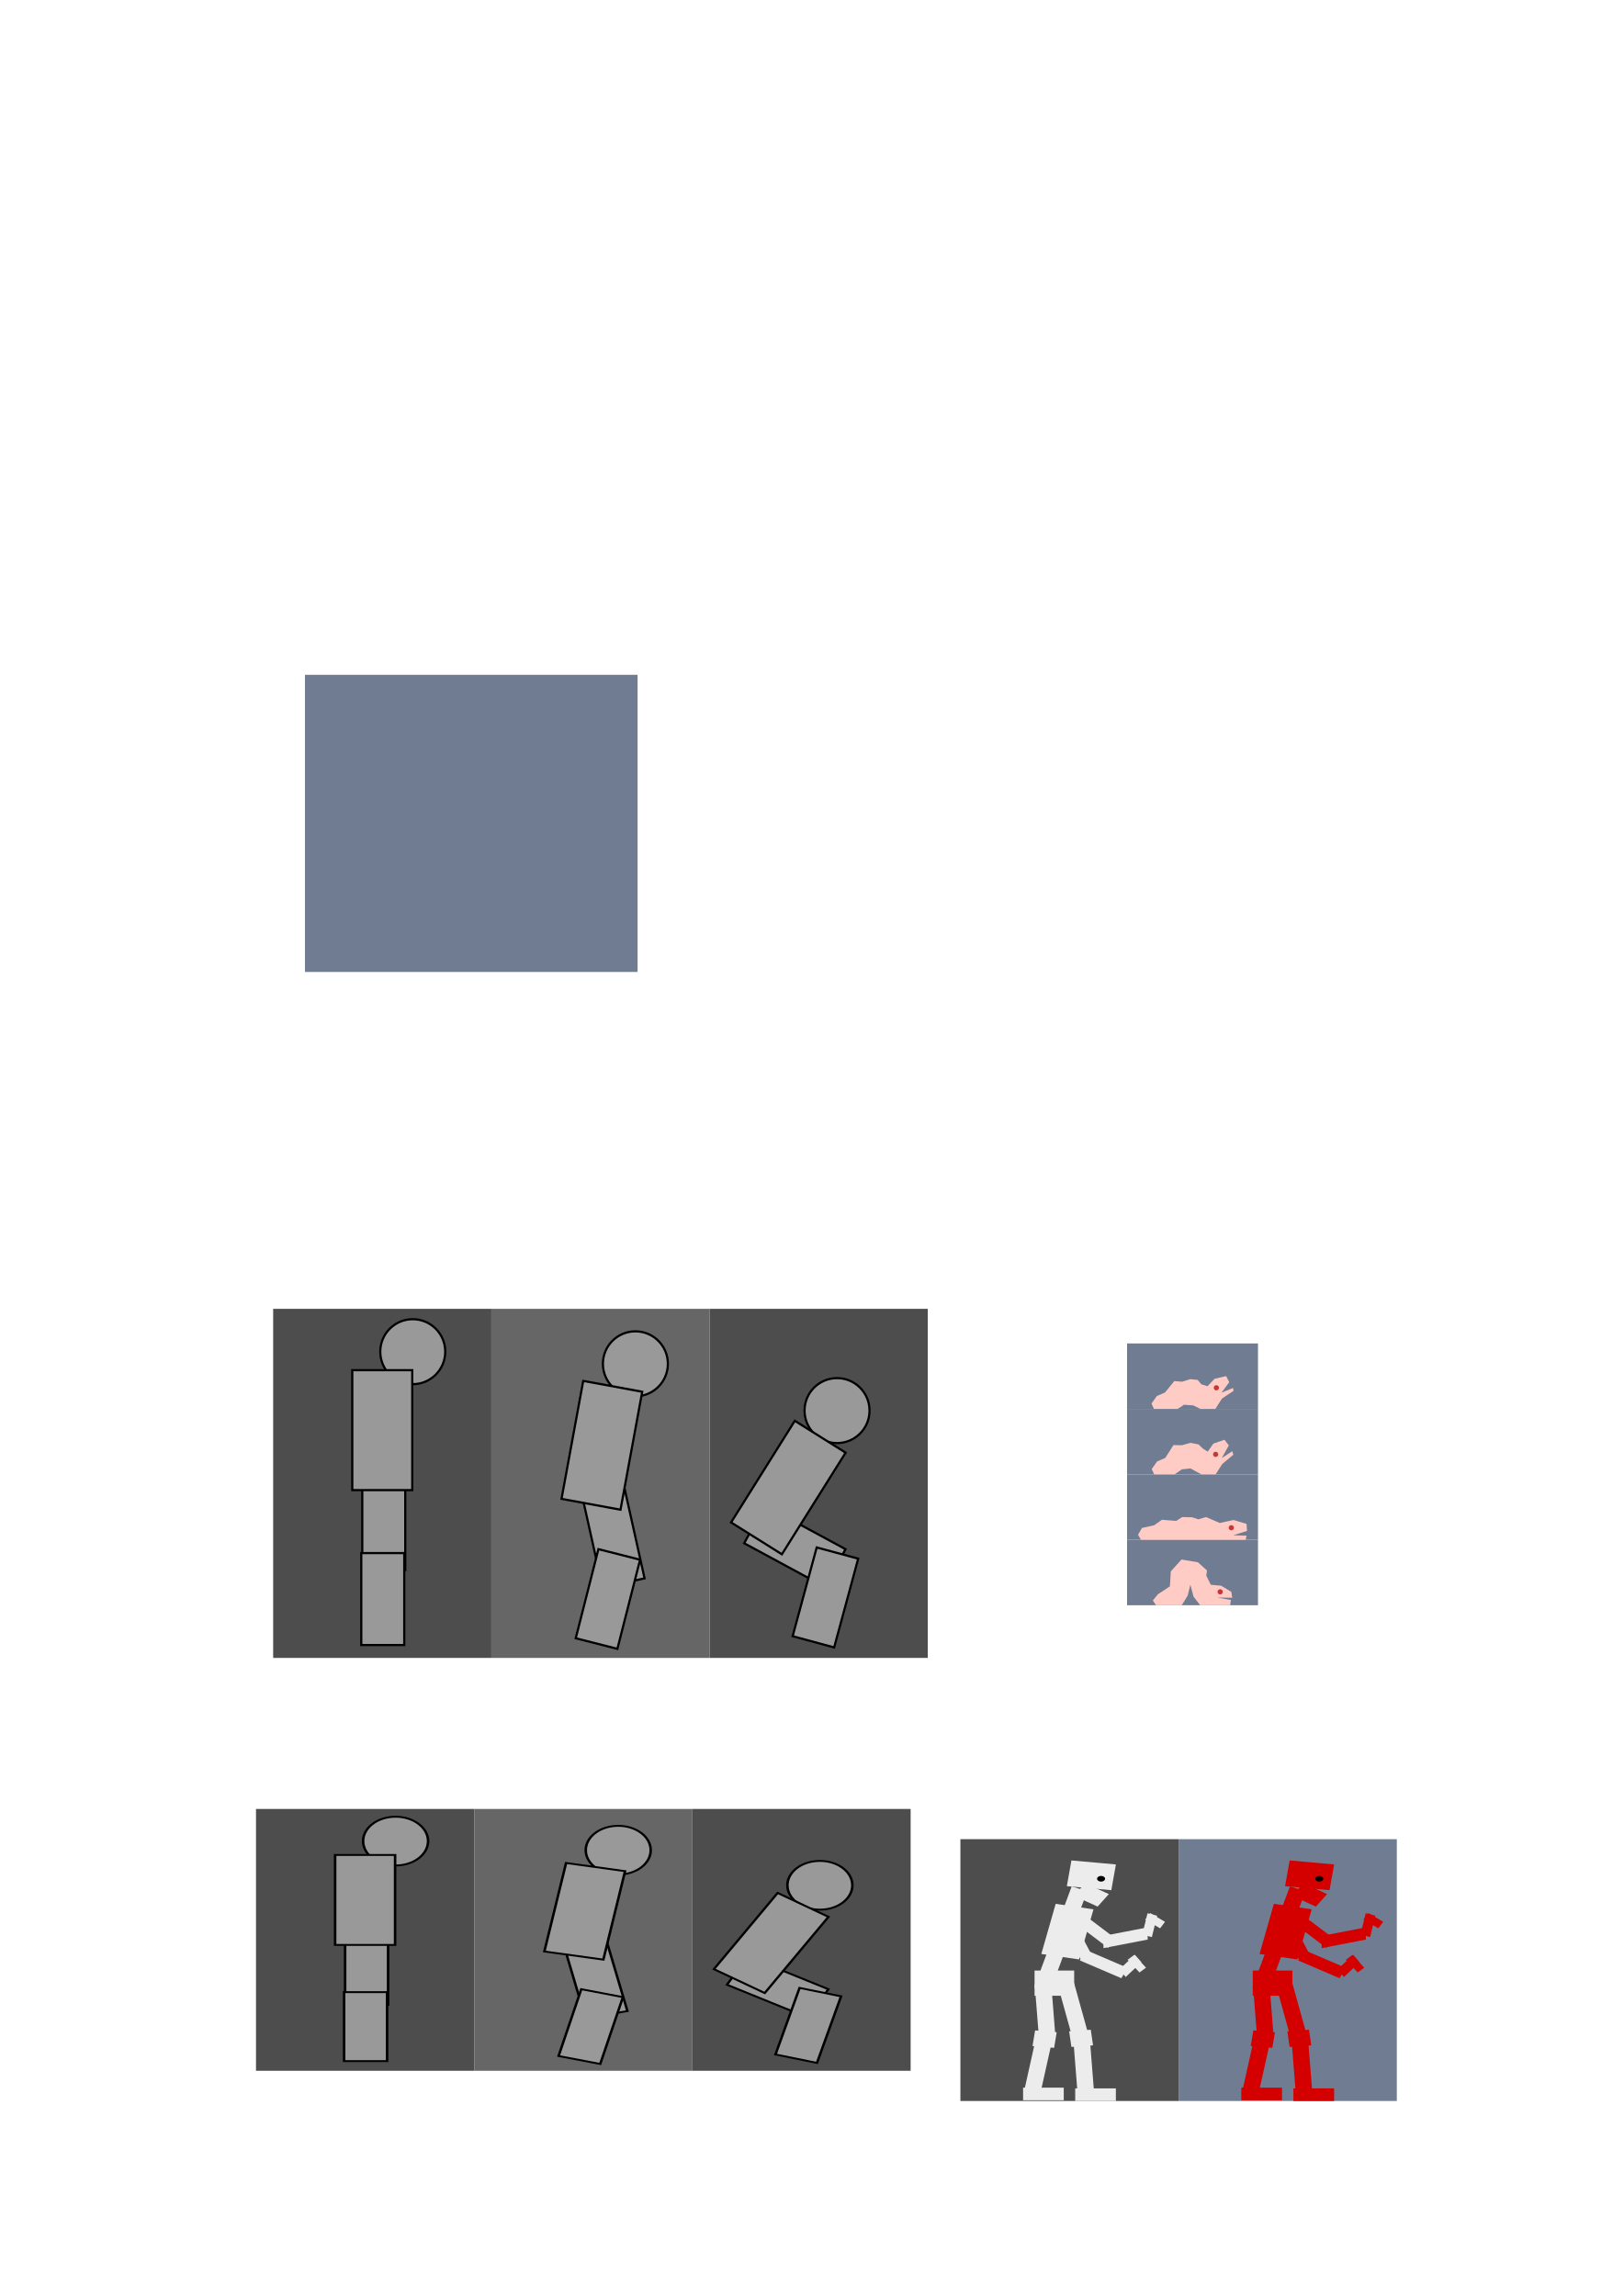
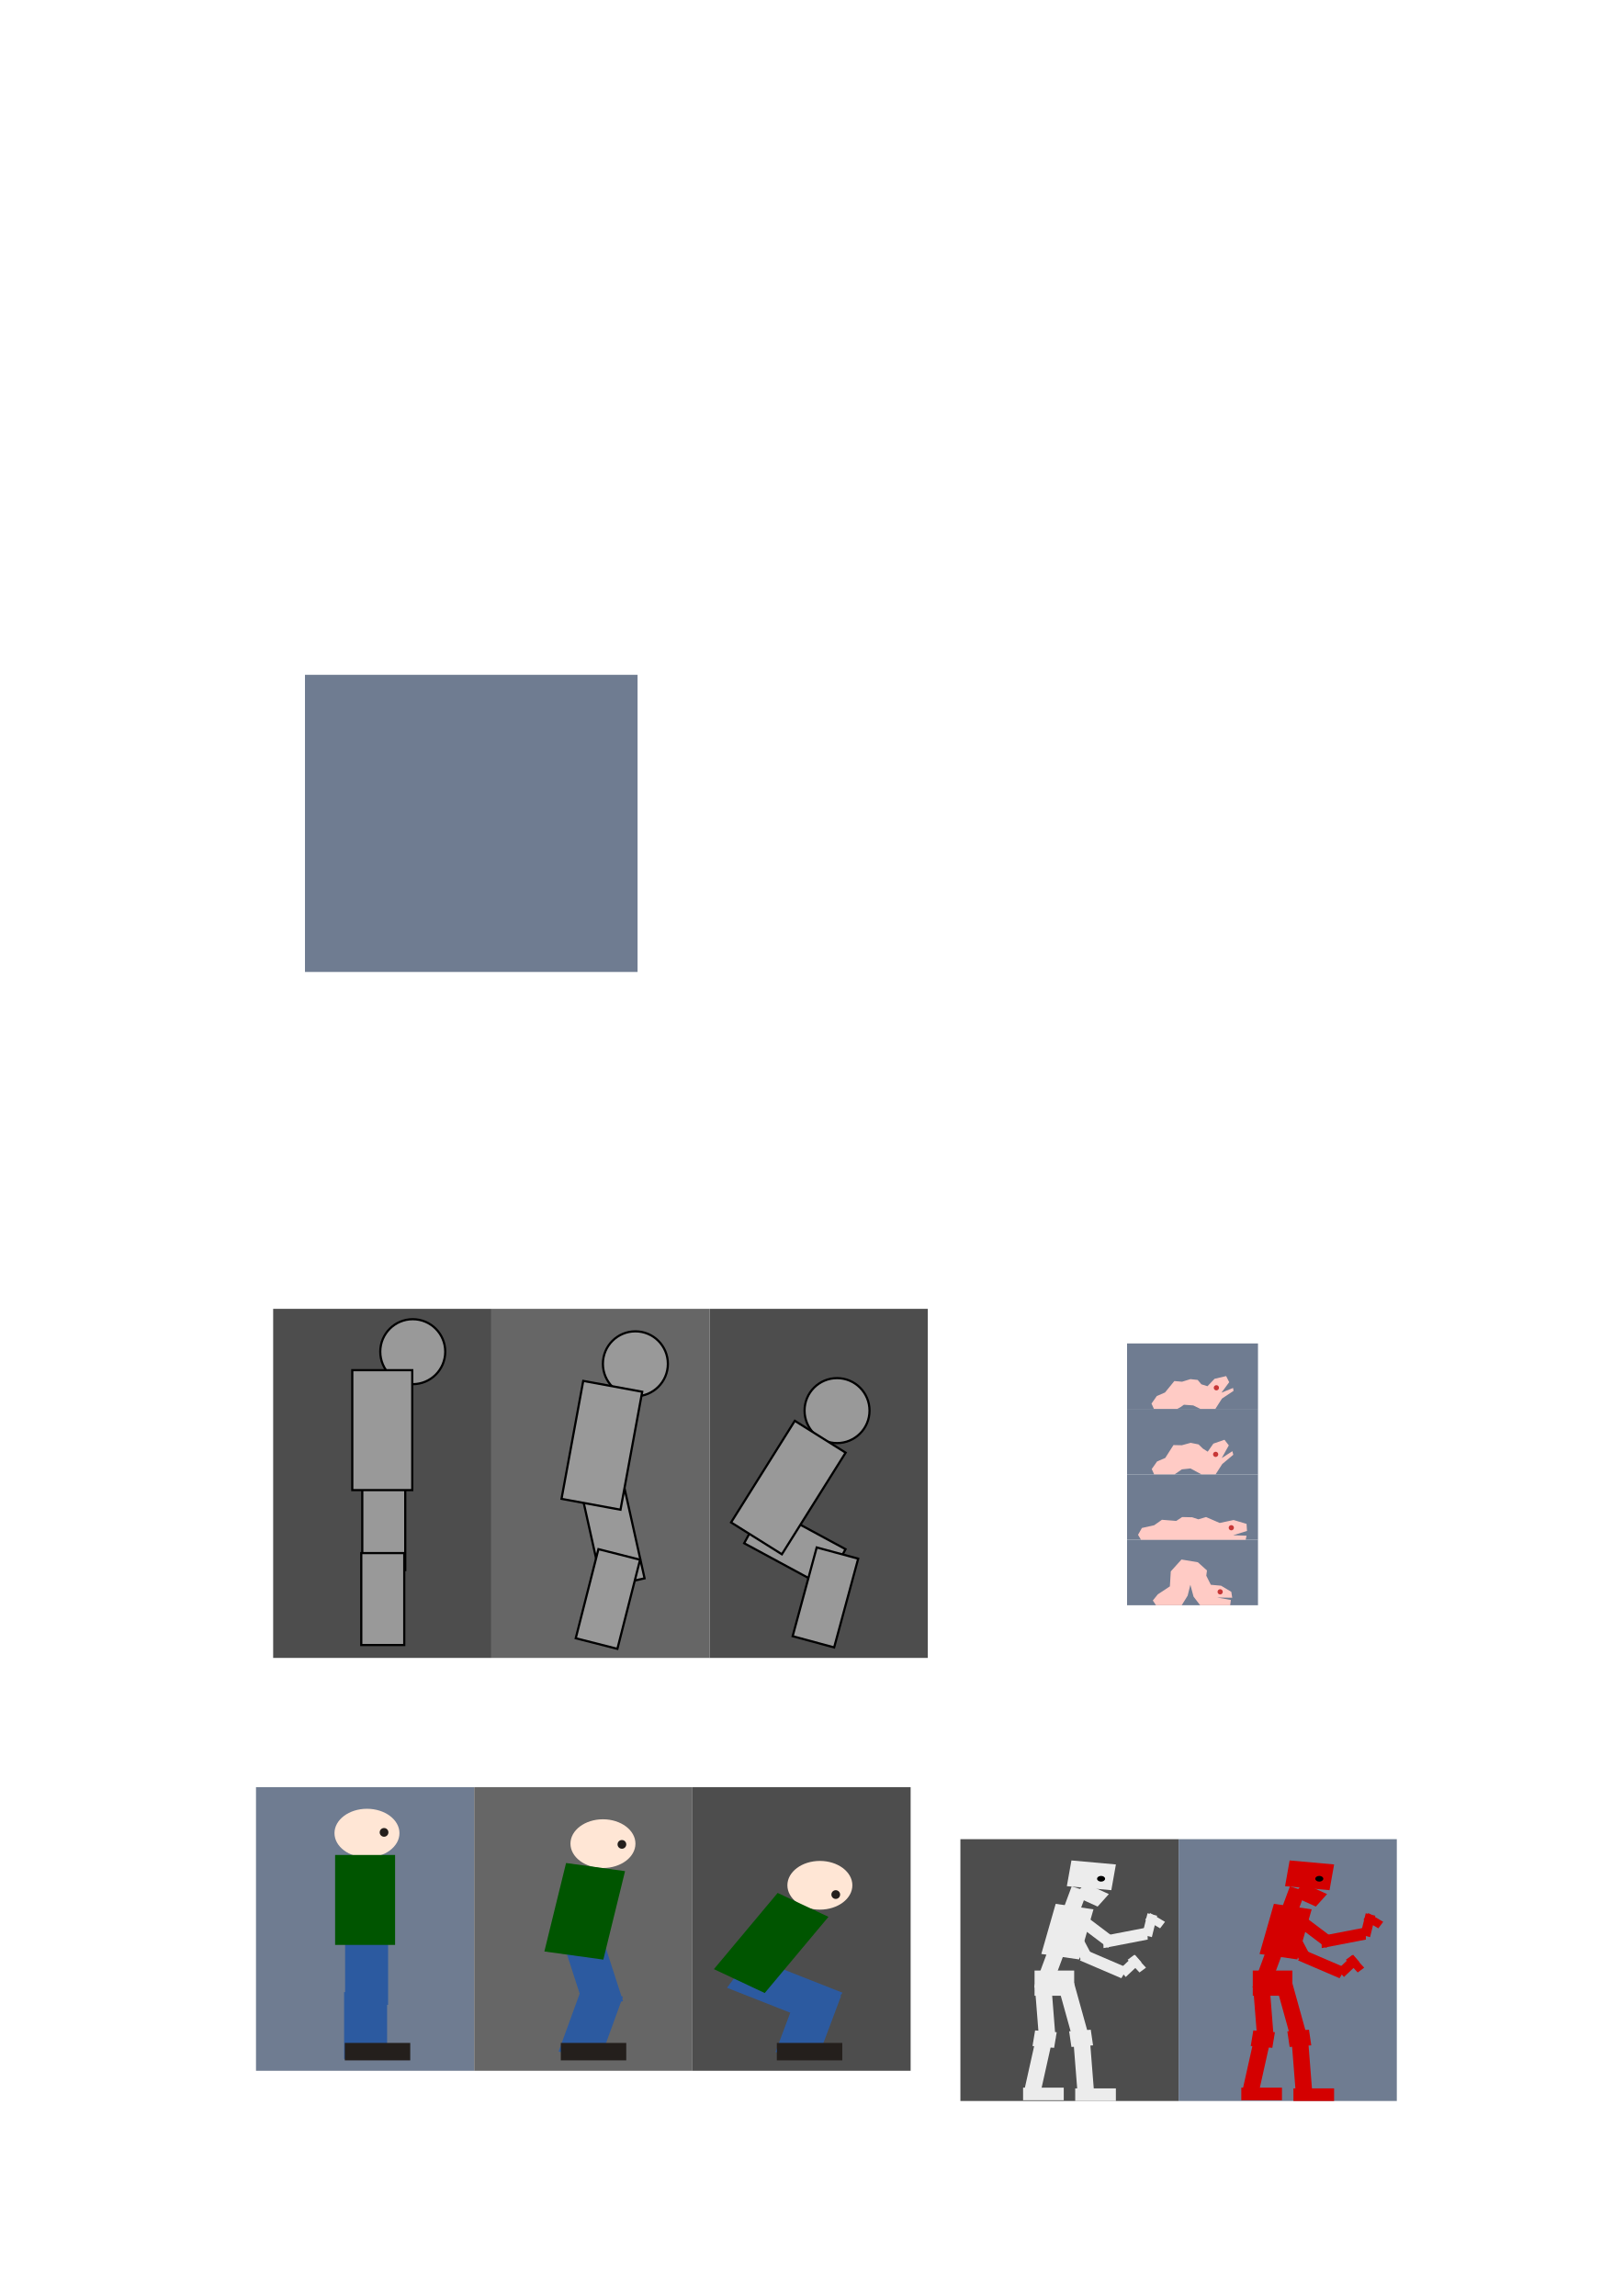
<svg xmlns="http://www.w3.org/2000/svg" width="744.094" height="1052.362" id="svg2" version="1.1">
  <defs id="defs4" />
  <g id="layer3">
    <g id="g3952">
      <rect y="599.901" x="125.18" height="160" width="100" id="rect3942" style="color:#000000;fill:#4d4d4d;fill-opacity:1;fill-rule:nonzero;stroke:none;stroke-width:1;marker:none;visibility:visible;display:inline;overflow:visible;enable-background:accumulate" />
      <rect style="color:#000000;fill:#666666;fill-opacity:1;fill-rule:nonzero;stroke:none;stroke-width:1;marker:none;visibility:visible;display:inline;overflow:visible;enable-background:accumulate" id="rect3946" width="100" height="160" x="225.18" y="599.901" />
      <rect y="599.901" x="325.18" height="160" width="100" id="rect3948" style="color:#000000;fill:#4d4d4d;fill-opacity:1;fill-rule:nonzero;stroke:none;stroke-width:1;marker:none;visibility:visible;display:inline;overflow:visible;enable-background:accumulate" />
    </g>
-     <g id="g3893" transform="matrix(1,0,0,0.75,-7.864019,379.2031)">
-       <rect style="color:#000000;fill:#4d4d4d;fill-opacity:1;fill-rule:nonzero;stroke:none;stroke-width:1;marker:none;visibility:visible;display:inline;overflow:visible;enable-background:accumulate" id="rect3895" width="100" height="160" x="125.18" y="599.901" />
+     <g id="g3893" transform="matrix(1,0,0,0.8125,-7.864019,331.7093)" style="stroke:none">
+       <rect style="color:#000000;fill:#6f7c91;fill-opacity:1;fill-rule:nonzero;stroke:none;stroke-width:1;marker:none;visibility:visible;display:inline;overflow:visible;enable-background:accumulate" id="rect3895" width="100" height="160" x="125.18" y="599.901" />
      <rect y="599.901" x="225.18" height="160" width="100" id="rect3897" style="color:#000000;fill:#666666;fill-opacity:1;fill-rule:nonzero;stroke:none;stroke-width:1;marker:none;visibility:visible;display:inline;overflow:visible;enable-background:accumulate" />
      <rect style="color:#000000;fill:#4d4d4d;fill-opacity:1;fill-rule:nonzero;stroke:none;stroke-width:1;marker:none;visibility:visible;display:inline;overflow:visible;enable-background:accumulate" id="rect3899" width="100" height="160" x="325.18" y="599.901" />
    </g>
    <path style="color:#000000;fill:#6f7c91;stroke:none;stroke-width:1;marker:none;visibility:visible;display:inline;overflow:visible;enable-background:accumulate" d="m 139.759,309.294 152.418,0 0,136.198 -152.418,0 z" id="rect2985" />
    <g transform="matrix(0.3,0,0,0.3,360.2965,392.4191)" id="g4969">
      <path id="path4971" d="m 520.667,744.472 200,0 0,100 -200,0 z" style="color:#000000;fill:#6f7c91;stroke:none;stroke-width:1;marker:none;visibility:visible;display:inline;overflow:visible;enable-background:accumulate" />
      <path style="color:#000000;fill:#6f7c91;stroke:none;stroke-width:1;marker:none;visibility:visible;display:inline;overflow:visible;enable-background:accumulate" d="m 520.667,844.472 200,0 0,100 -200,0 z" id="path4973" />
      <path id="path4975" d="m 520.667,944.472 200,0 0,100 -200,0 z" style="color:#000000;fill:#6f7c91;stroke:none;stroke-width:1;marker:none;visibility:visible;display:inline;overflow:visible;enable-background:accumulate" />
      <path style="color:#000000;fill:#6f7c91;stroke:none;stroke-width:1;marker:none;visibility:visible;display:inline;overflow:visible;enable-background:accumulate" d="m 520.667,1044.472 200,0 0,100 -200,0 z" id="path4977" />
    </g>
    <g transform="matrix(0.3,0,0,0.3,383.5636,410.7051)" id="g4979">
      <path id="path4981" transform="translate(-0.3897078,32.73721)" d="m 594.875,700.656 -17.719,4.156 -10.812,11.312 -9.344,-2.938 -5.625,-6.656 -11.062,-1.219 -12.781,3.938 -11.812,-1 -14.25,17.469 -12.531,5.406 -8.094,11.531 3.688,8.125 35.781,0 5.188,-2.875 4.844,-3.469 14.25,1.031 10.781,5.312 23.031,0 10.062,-15.75 17.688,-11.781 -0.719,-4.438 -17.719,7.156 11.812,-16 -4.656,-9.312 z" style="fill:#ffcbc5;fill-opacity:1;stroke:none" />
      <path style="color:#000000;fill:#c83737;fill-opacity:1;fill-rule:nonzero;stroke:none;stroke-width:1;marker:none;visibility:visible;display:inline;overflow:visible;enable-background:accumulate" id="path4983" d="m 584.787,748.615 c 0,1.493 -1.958,2.703 -4.374,2.703 -2.416,0 -4.374,-1.21 -4.374,-2.703 0,-1.493 1.958,-2.703 4.374,-2.703 2.416,0 4.374,1.21 4.374,2.703 z" transform="matrix(0.9145033,0,0,1.479697,48.75795,-356.4732)" />
    </g>
    <g transform="matrix(0.3,0,0,0.3,383.7513,431.27)" id="g4985">
      <path id="path4987" d="m 591.281,762.125 -16.969,5.906 -8.594,12.281 -7.375,-4.656 -6.625,-6.406 -12.062,-2.438 -13.5,3.688 -12.781,-0.25 -12.531,19.656 -12.531,5.406 -8.125,11.531 3.688,8.125 31.281,0 11.031,-7.625 13.188,-1.375 16.656,9 21.719,0 10.094,-15.719 16.938,-14.25 -1.469,-5.406 -16.219,10.562 10.812,-19.438 -6.625,-8.594 z" style="fill:#ffcbc5;fill-opacity:1;stroke:none" />
      <path transform="matrix(0.9145033,0,0,1.479697,47.03769,-323.2969)" d="m 584.787,748.615 c 0,1.493 -1.958,2.703 -4.374,2.703 -2.416,0 -4.374,-1.21 -4.374,-2.703 0,-1.493 1.958,-2.703 4.374,-2.703 2.416,0 4.374,1.21 4.374,2.703 z" id="path4989" style="color:#000000;fill:#c83737;fill-opacity:1;fill-rule:nonzero;stroke:none;stroke-width:1;marker:none;visibility:visible;display:inline;overflow:visible;enable-background:accumulate" />
    </g>
    <g transform="matrix(0.3,0,0,0.3,383.0643,439.7855)" id="g4991">
      <path id="path4993" d="m 466.056,886.584 159.87,0 1.39,-6.256 -20.505,-0.695 21.2,-6.603 -0.695,-10.774 -19.81,-5.908 -21.2,4.518 -20.853,-9.036 -11.816,3.475 -9.384,-3.128 -15.292,-0.348 -9.036,5.908 -21.895,-1.738 -11.816,8.341 -18.767,4.171 -5.908,10.426 z" style="fill:#ffcbc5;fill-opacity:1;stroke:none" />
      <path transform="matrix(0.9145033,0,0,1.479697,73.24123,-239.559)" d="m 584.787,748.615 c 0,1.493 -1.958,2.703 -4.374,2.703 -2.416,0 -4.374,-1.21 -4.374,-2.703 0,-1.493 1.958,-2.703 4.374,-2.703 2.416,0 4.374,1.21 4.374,2.703 z" id="path4995" style="color:#000000;fill:#c83737;fill-opacity:1;fill-rule:nonzero;stroke:none;stroke-width:1;marker:none;visibility:visible;display:inline;overflow:visible;enable-background:accumulate" />
    </g>
    <g transform="matrix(0.3,0,0,0.3,380.7704,446.5348)" id="g4997">
      <path id="path4999" d="m 496.64,964.086 39.272,0 9.036,-14.597 4.171,-16.682 4.866,18.072 10.079,13.207 44.138,0 1.738,0 1.043,-7.994 -20.853,-3.823 22.938,0.348 -1.39,-9.036 -15.639,-9.384 -15.639,-1.39 -6.951,-13.902 1.043,-7.994 -13.902,-12.512 -25.023,-4.171 -16.335,18.072 -1.39,22.938 -18.42,12.164 -7.646,9.384 z" style="fill:#ffcbc5;fill-opacity:1;stroke:none" />
      <path transform="matrix(0.9145033,0,0,1.479697,63.85755,-164.142)" d="m 584.787,748.615 c 0,1.493 -1.958,2.703 -4.374,2.703 -2.416,0 -4.374,-1.21 -4.374,-2.703 0,-1.493 1.958,-2.703 4.374,-2.703 2.416,0 4.374,1.21 4.374,2.703 z" id="path5001" style="color:#000000;fill:#c83737;fill-opacity:1;fill-rule:nonzero;stroke:none;stroke-width:1;marker:none;visibility:visible;display:inline;overflow:visible;enable-background:accumulate" />
    </g>
    <g id="g5257">
      <rect transform="scale(-1,1)" y="842.978" x="-540.119" height="120" width="100" id="rect5014" style="color:#000000;fill:#4d4d4d;fill-opacity:1;stroke:none;stroke-width:1;marker:none;visibility:visible;display:inline;overflow:visible;enable-background:accumulate" />
      <rect style="color:#000000;fill:#6f7c91;fill-opacity:1;stroke:none;stroke-width:1;marker:none;visibility:visible;display:inline;overflow:visible;enable-background:accumulate" id="rect5147" width="100" height="120" x="-640.119" y="842.978" transform="scale(-1,1)" />
    </g>
    <g id="g5090" transform="matrix(-0.9720731,0,0,0.691139,1001.092,263.5047)">
      <rect transform="matrix(0.9810544,0.1937327,-0.1937327,0.9810544,0,0)" y="814.534" x="694.482" height="36.371" width="7.801" id="rect5016" style="color:#000000;fill:#ececec;fill-opacity:1;fill-rule:nonzero;stroke:none;stroke-width:1;marker:none;visibility:visible;display:inline;overflow:visible;enable-background:accumulate" />
      <rect style="color:#000000;fill:#ececec;fill-opacity:1;fill-rule:nonzero;stroke:none;stroke-width:1;marker:none;visibility:visible;display:inline;overflow:visible;enable-background:accumulate" id="rect5018" width="7.801" height="36.371" x="569.664" y="940.106" transform="matrix(0.9984283,0.05604359,-0.05604359,0.9984283,0,0)" />
      <rect transform="matrix(0.9984283,0.05604359,-0.05604359,0.9984283,0,0)" y="902.773" x="585.783" height="36.371" width="7.801" id="rect5020" style="color:#000000;fill:#ececec;fill-opacity:1;fill-rule:nonzero;stroke:none;stroke-width:1;marker:none;visibility:visible;display:inline;overflow:visible;enable-background:accumulate" />
      <rect style="color:#000000;fill:#ececec;fill-opacity:1;fill-rule:nonzero;stroke:none;stroke-width:1;marker:none;visibility:visible;display:inline;overflow:visible;enable-background:accumulate" id="rect5022" width="7.801" height="36.371" x="375.125" y="1043.448" transform="matrix(0.9876754,-0.1565159,0.1565159,0.9876754,0,0)" />
      <rect y="925.555" x="523.449" height="16.711" width="18.677" id="rect5024" style="color:#000000;fill:#ececec;fill-opacity:1;fill-rule:nonzero;stroke:none;stroke-width:1;marker:none;visibility:visible;display:inline;overflow:visible;enable-background:accumulate" />
      <rect y="1003.704" x="503.789" height="8.356" width="19.169" id="rect5026" style="color:#000000;fill:#ececec;fill-opacity:1;fill-rule:nonzero;stroke:none;stroke-width:1;marker:none;visibility:visible;display:inline;overflow:visible;enable-background:accumulate" />
      <rect style="color:#000000;fill:#ececec;fill-opacity:1;fill-rule:nonzero;stroke:none;stroke-width:1;marker:none;visibility:visible;display:inline;overflow:visible;enable-background:accumulate" id="rect5030" width="19.169" height="8.356" x="528.364" y="1003.212" />
      <rect style="color:#000000;fill:#ececec;fill-opacity:1;fill-rule:nonzero;stroke:none;stroke-width:1;marker:none;visibility:visible;display:inline;overflow:visible;enable-background:accumulate" id="rect5032" width="7.99" height="69.197" x="280.837" y="1019.095" transform="matrix(0.916376,-0.4003187,0.2550749,0.9669213,0,0)" />
      <rect transform="matrix(0.9798959,-0.1995097,0.1995097,0.9798959,0,0)" y="969.776" x="327.454" height="33.914" width="18.186" id="rect5034" style="color:#000000;fill:#ececec;fill-opacity:1;fill-rule:nonzero;stroke:none;stroke-width:1;marker:none;visibility:visible;display:inline;overflow:visible;enable-background:accumulate" />
      <rect transform="matrix(0.992071,-0.1256785,0.1256785,0.992071,0,0)" y="911.725" x="392.301" height="17.203" width="21.135" id="rect5036" style="color:#000000;fill:#ececec;fill-opacity:1;fill-rule:nonzero;stroke:none;stroke-width:1;marker:none;visibility:visible;display:inline;overflow:visible;enable-background:accumulate" />
      <rect transform="matrix(0.8429538,-0.537986,0.537986,0.8429538,0,0)" y="1010.27" x="-43.193" height="9.83" width="13.271" id="rect5040" style="color:#000000;fill:#ececec;fill-opacity:1;fill-rule:nonzero;stroke:none;stroke-width:1;marker:none;visibility:visible;display:inline;overflow:visible;enable-background:accumulate" />
      <path transform="matrix(0.5920538,0,0,0.5920538,205.9464,353.5159)" d="m 518.042,863.38 c 0,1.764 -1.43,3.195 -3.195,3.195 -1.764,0 -3.195,-1.43 -3.195,-3.195 0,-1.764 1.43,-3.195 3.195,-3.195 1.764,0 3.195,1.43 3.195,3.195 z" id="path5042" style="color:#000000;fill:#000000;fill-opacity:1;fill-rule:nonzero;stroke:none;stroke-width:1;marker:none;visibility:visible;display:inline;overflow:visible;enable-background:accumulate" />
      <rect transform="matrix(0.99458,0.1039742,-0.1039742,0.99458,0,0)" y="905.956" x="613.149" height="10.426" width="10.253" id="rect5046" style="color:#000000;fill:#ececec;fill-opacity:1;fill-rule:nonzero;stroke:none;stroke-width:1;marker:none;visibility:visible;display:inline;overflow:visible;enable-background:accumulate" />
      <rect style="color:#000000;fill:#ececec;fill-opacity:1;fill-rule:nonzero;stroke:none;stroke-width:1;marker:none;visibility:visible;display:inline;overflow:visible;enable-background:accumulate" id="rect5048" width="10.253" height="10.426" x="414.973" y="1022.024" transform="matrix(0.9931333,-0.116988,0.116988,0.9931333,0,0)" />
      <rect style="color:#000000;fill:#ececec;fill-opacity:1;fill-rule:nonzero;stroke:none;stroke-width:1;marker:none;visibility:visible;display:inline;overflow:visible;enable-background:accumulate" id="rect5106" width="5.906" height="28.764" x="807.753" y="560.901" transform="matrix(0.8930763,0.4499053,-0.3500412,0.9367343,0,0)" />
      <rect transform="matrix(0.394503,0.9188947,-0.8562173,0.5166158,0,0)" y="-117.158" x="1058.35" height="22.85" width="7.46" id="rect5108" style="color:#000000;fill:#ececec;fill-opacity:1;fill-rule:nonzero;stroke:none;stroke-width:1;marker:none;visibility:visible;display:inline;overflow:visible;enable-background:accumulate" />
      <rect transform="matrix(0.5752764,0.8179591,-0.6856701,0.7279124,0,0)" y="86.03" x="1007.453" height="24.915" width="6.919" id="rect5110" style="color:#000000;fill:#ececec;fill-opacity:1;fill-rule:nonzero;stroke:none;stroke-width:1;marker:none;visibility:visible;display:inline;overflow:visible;enable-background:accumulate" />
      <rect style="color:#000000;fill:#ececec;fill-opacity:1;fill-rule:nonzero;stroke:none;stroke-width:1;marker:none;visibility:visible;display:inline;overflow:visible;enable-background:accumulate" id="rect5112" width="8.064" height="21.594" x="760.39" y="-542.931" transform="matrix(-0.01863409,0.9998264,-0.9650167,-0.2621884,0,0)" />
    </g>
    <rect style="color:#000000;fill:#ececec;fill-opacity:1;fill-rule:nonzero;stroke:none;stroke-width:1;marker:none;visibility:visible;display:inline;overflow:visible;enable-background:accumulate" id="rect5114" width="4.527" height="9.858" x="-1014.416" y="191.637" transform="matrix(-0.6532264,-0.7571626,-0.7283435,0.6852122,0,0)" />
    <rect transform="matrix(-0.9688787,-0.247536,-0.2386463,0.9711066,0,0)" y="719.503" x="-724.528" height="10.105" width="4.541" id="rect5116" style="color:#000000;fill:#ececec;fill-opacity:1;fill-rule:nonzero;stroke:none;stroke-width:1;marker:none;visibility:visible;display:inline;overflow:visible;enable-background:accumulate" />
    <rect transform="matrix(0.8037725,-0.5949367,-0.6806528,-0.7326062,0,0)" y="-1043.82" x="-234.254" height="7.96" width="3.711" id="rect5118" style="color:#000000;fill:#ececec;fill-opacity:1;fill-rule:nonzero;stroke:none;stroke-width:1;marker:none;visibility:visible;display:inline;overflow:visible;enable-background:accumulate" />
    <rect style="color:#000000;fill:#ececec;fill-opacity:1;fill-rule:nonzero;stroke:none;stroke-width:1;marker:none;visibility:visible;display:inline;overflow:visible;enable-background:accumulate" id="rect5120" width="3.738" height="7.902" x="-494.53" y="-962.61" transform="matrix(0.6017615,-0.7986759,-0.861436,-0.5078662,0,0)" />
    <g style="fill:#d40000" transform="matrix(-0.9720731,0,0,0.691139,1101.092,263.5047)" id="g5151">
      <rect style="color:#000000;fill:#d40000;fill-opacity:1;fill-rule:nonzero;stroke:none;stroke-width:1;marker:none;visibility:visible;display:inline;overflow:visible;enable-background:accumulate" id="rect5153" width="7.801" height="36.371" x="694.482" y="814.534" transform="matrix(0.9810544,0.1937327,-0.1937327,0.9810544,0,0)" />
      <rect transform="matrix(0.9984283,0.05604359,-0.05604359,0.9984283,0,0)" y="940.106" x="569.664" height="36.371" width="7.801" id="rect5155" style="color:#000000;fill:#d40000;fill-opacity:1;fill-rule:nonzero;stroke:none;stroke-width:1;marker:none;visibility:visible;display:inline;overflow:visible;enable-background:accumulate" />
      <rect style="color:#000000;fill:#d40000;fill-opacity:1;fill-rule:nonzero;stroke:none;stroke-width:1;marker:none;visibility:visible;display:inline;overflow:visible;enable-background:accumulate" id="rect5157" width="7.801" height="36.371" x="585.783" y="902.773" transform="matrix(0.9984283,0.05604359,-0.05604359,0.9984283,0,0)" />
      <rect transform="matrix(0.9876754,-0.1565159,0.1565159,0.9876754,0,0)" y="1043.448" x="375.125" height="36.371" width="7.801" id="rect5159" style="color:#000000;fill:#d40000;fill-opacity:1;fill-rule:nonzero;stroke:none;stroke-width:1;marker:none;visibility:visible;display:inline;overflow:visible;enable-background:accumulate" />
      <rect style="color:#000000;fill:#d40000;fill-opacity:1;fill-rule:nonzero;stroke:none;stroke-width:1;marker:none;visibility:visible;display:inline;overflow:visible;enable-background:accumulate" id="rect5161" width="18.677" height="16.711" x="523.449" y="925.555" />
      <rect style="color:#000000;fill:#d40000;fill-opacity:1;fill-rule:nonzero;stroke:none;stroke-width:1;marker:none;visibility:visible;display:inline;overflow:visible;enable-background:accumulate" id="rect5163" width="19.169" height="8.356" x="503.789" y="1003.704" />
      <rect y="1003.212" x="528.364" height="8.356" width="19.169" id="rect5165" style="color:#000000;fill:#d40000;fill-opacity:1;fill-rule:nonzero;stroke:none;stroke-width:1;marker:none;visibility:visible;display:inline;overflow:visible;enable-background:accumulate" />
      <rect transform="matrix(0.916376,-0.4003187,0.2550749,0.9669213,0,0)" y="1019.095" x="280.837" height="69.197" width="7.99" id="rect5167" style="color:#000000;fill:#d40000;fill-opacity:1;fill-rule:nonzero;stroke:none;stroke-width:1;marker:none;visibility:visible;display:inline;overflow:visible;enable-background:accumulate" />
      <rect style="color:#000000;fill:#d40000;fill-opacity:1;fill-rule:nonzero;stroke:none;stroke-width:1;marker:none;visibility:visible;display:inline;overflow:visible;enable-background:accumulate" id="rect5169" width="18.186" height="33.914" x="327.454" y="969.776" transform="matrix(0.9798959,-0.1995097,0.1995097,0.9798959,0,0)" />
      <rect style="color:#000000;fill:#d40000;fill-opacity:1;fill-rule:nonzero;stroke:none;stroke-width:1;marker:none;visibility:visible;display:inline;overflow:visible;enable-background:accumulate" id="rect5171" width="21.135" height="17.203" x="392.301" y="911.725" transform="matrix(0.992071,-0.1256785,0.1256785,0.992071,0,0)" />
      <rect style="color:#000000;fill:#d40000;fill-opacity:1;fill-rule:nonzero;stroke:none;stroke-width:1;marker:none;visibility:visible;display:inline;overflow:visible;enable-background:accumulate" id="rect5173" width="13.271" height="9.83" x="-43.193" y="1010.27" transform="matrix(0.8429538,-0.537986,0.537986,0.8429538,0,0)" />
      <path style="color:#000000;fill:#000000;fill-opacity:1;fill-rule:nonzero;stroke:none;stroke-width:1;marker:none;visibility:visible;display:inline;overflow:visible;enable-background:accumulate" id="path5175" d="m 518.042,863.38 c 0,1.764 -1.43,3.195 -3.195,3.195 -1.764,0 -3.195,-1.43 -3.195,-3.195 0,-1.764 1.43,-3.195 3.195,-3.195 1.764,0 3.195,1.43 3.195,3.195 z" transform="matrix(0.5920538,0,0,0.5920538,205.9464,353.5159)" />
      <rect style="color:#000000;fill:#d40000;fill-opacity:1;fill-rule:nonzero;stroke:none;stroke-width:1;marker:none;visibility:visible;display:inline;overflow:visible;enable-background:accumulate" id="rect5177" width="10.253" height="10.426" x="613.149" y="905.956" transform="matrix(0.99458,0.1039742,-0.1039742,0.99458,0,0)" />
      <rect transform="matrix(0.9931333,-0.116988,0.116988,0.9931333,0,0)" y="1022.024" x="414.973" height="10.426" width="10.253" id="rect5179" style="color:#000000;fill:#d40000;fill-opacity:1;fill-rule:nonzero;stroke:none;stroke-width:1;marker:none;visibility:visible;display:inline;overflow:visible;enable-background:accumulate" />
      <rect transform="matrix(0.8930763,0.4499053,-0.3500412,0.9367343,0,0)" y="560.901" x="807.753" height="28.764" width="5.906" id="rect5181" style="color:#000000;fill:#d40000;fill-opacity:1;fill-rule:nonzero;stroke:none;stroke-width:1;marker:none;visibility:visible;display:inline;overflow:visible;enable-background:accumulate" />
      <rect style="color:#000000;fill:#d40000;fill-opacity:1;fill-rule:nonzero;stroke:none;stroke-width:1;marker:none;visibility:visible;display:inline;overflow:visible;enable-background:accumulate" id="rect5183" width="7.46" height="22.85" x="1058.35" y="-117.158" transform="matrix(0.394503,0.9188947,-0.8562173,0.5166158,0,0)" />
      <rect style="color:#000000;fill:#d40000;fill-opacity:1;fill-rule:nonzero;stroke:none;stroke-width:1;marker:none;visibility:visible;display:inline;overflow:visible;enable-background:accumulate" id="rect5185" width="6.919" height="24.915" x="1007.453" y="86.03" transform="matrix(0.5752764,0.8179591,-0.6856701,0.7279124,0,0)" />
      <rect transform="matrix(-0.01863409,0.9998264,-0.9650167,-0.2621884,0,0)" y="-542.931" x="760.39" height="21.594" width="8.064" id="rect5187" style="color:#000000;fill:#d40000;fill-opacity:1;fill-rule:nonzero;stroke:none;stroke-width:1;marker:none;visibility:visible;display:inline;overflow:visible;enable-background:accumulate" />
    </g>
    <rect transform="matrix(-0.6532264,-0.7571627,-0.7283435,0.6852122,0,0)" y="115.85" x="-1083.001" height="9.858" width="4.527" id="rect5189" style="color:#000000;fill:#d40000;fill-opacity:1;fill-rule:nonzero;stroke:none;stroke-width:1;marker:none;visibility:visible;display:inline;overflow:visible;enable-background:accumulate" />
    <rect style="color:#000000;fill:#d40000;fill-opacity:1;fill-rule:nonzero;stroke:none;stroke-width:1;marker:none;visibility:visible;display:inline;overflow:visible;enable-background:accumulate" id="rect5191" width="4.541" height="10.105" x="-821.643" y="694.748" transform="matrix(-0.9688787,-0.247536,-0.2386463,0.9711066,0,0)" />
    <rect style="color:#000000;fill:#d40000;fill-opacity:1;fill-rule:nonzero;stroke:none;stroke-width:1;marker:none;visibility:visible;display:inline;overflow:visible;enable-background:accumulate" id="rect5193" width="3.711" height="7.96" x="-160.536" y="-1103.686" transform="matrix(0.8037725,-0.5949368,-0.6806527,-0.7326062,0,0)" />
    <rect transform="matrix(0.6017614,-0.7986759,-0.8614359,-0.5078662,0,0)" y="-1042.99" x="-443.417" height="7.902" width="3.738" id="rect5195" style="color:#000000;fill:#d40000;fill-opacity:1;fill-rule:nonzero;stroke:none;stroke-width:1;marker:none;visibility:visible;display:inline;overflow:visible;enable-background:accumulate" />
  </g>
  <g id="layer2" />
  <g id="layer1">
    <g id="g3916" transform="matrix(0.6590554,0,0,0.6590554,43.24726,254.2044)">
      <rect style="color:#000000;fill:#999999;fill-opacity:1;fill-rule:nonzero;stroke:#000000;stroke-width:1.517;stroke-miterlimit:4;stroke-opacity:1;stroke-dasharray:none;marker:none;visibility:visible;display:inline;overflow:visible;enable-background:accumulate" id="rect3908" width="29.889" height="63.948" x="186.283" y="642.261" />
      <path transform="translate(7.645961,11.81649)" d="m 236.33,542.516 c 0,12.476 -10.114,22.59 -22.59,22.59 -12.476,0 -22.59,-10.114 -22.59,-22.59 0,-12.476 10.114,-22.59 22.59,-22.59 12.476,0 22.59,10.114 22.59,22.59 z" id="path3912" style="color:#000000;fill:#999999;fill-opacity:1;fill-rule:nonzero;stroke:#000000;stroke-width:1.517;stroke-linecap:square;stroke-linejoin:round;stroke-miterlimit:4;stroke-opacity:1;stroke-dasharray:none;stroke-dashoffset:0;marker:none;visibility:visible;display:inline;overflow:visible;enable-background:accumulate" />
      <rect y="567.191" x="179.333" height="83.41" width="41.705" id="rect3906" style="color:#000000;fill:#999999;fill-opacity:1;fill-rule:nonzero;stroke:#000000;stroke-width:1.517;stroke-miterlimit:4;stroke-opacity:1;stroke-dasharray:none;marker:none;visibility:visible;display:inline;overflow:visible;enable-background:accumulate" />
      <rect y="694.392" x="185.588" height="63.948" width="29.889" id="rect3910" style="color:#000000;fill:#999999;fill-opacity:1;fill-rule:nonzero;stroke:#000000;stroke-width:1.517;stroke-miterlimit:4;stroke-opacity:1;stroke-dasharray:none;marker:none;visibility:visible;display:inline;overflow:visible;enable-background:accumulate" />
    </g>
    <g transform="matrix(0.6590554,0,0,0.6590554,143.8836,261.1553)" id="g3922">
      <rect y="670.663" x="42.029" height="63.948" width="29.889" id="rect3924" style="color:#000000;fill:#999999;fill-opacity:1;fill-rule:nonzero;stroke:#000000;stroke-width:1.517;stroke-miterlimit:4;stroke-opacity:1;stroke-dasharray:none;marker:none;visibility:visible;display:inline;overflow:visible;enable-background:accumulate" transform="matrix(0.9760893,-0.21737,0.21737,0.9760893,0,0)" />
      <path style="color:#000000;fill:#999999;fill-opacity:1;fill-rule:nonzero;stroke:#000000;stroke-width:1.517;stroke-linecap:square;stroke-linejoin:round;stroke-miterlimit:4;stroke-opacity:1;stroke-dasharray:none;stroke-dashoffset:0;marker:none;visibility:visible;display:inline;overflow:visible;enable-background:accumulate" id="path3930" d="m 236.33,542.516 c 0,12.476 -10.114,22.59 -22.59,22.59 -12.476,0 -22.59,-10.114 -22.59,-22.59 0,-12.476 10.114,-22.59 22.59,-22.59 12.476,0 22.59,10.114 22.59,22.59 z" transform="translate(9.755304,9.707141)" />
      <rect style="color:#000000;fill:#999999;fill-opacity:1;fill-rule:nonzero;stroke:#000000;stroke-width:1.517;stroke-miterlimit:4;stroke-opacity:1;stroke-dasharray:none;marker:none;visibility:visible;display:inline;overflow:visible;enable-background:accumulate" id="rect3926" width="41.705" height="83.41" x="286.241" y="520.898" transform="matrix(0.9834817,0.1810075,-0.1810075,0.9834817,0,0)" />
      <rect style="color:#000000;fill:#999999;fill-opacity:1;fill-rule:nonzero;stroke:#000000;stroke-width:1.517;stroke-miterlimit:4;stroke-opacity:1;stroke-dasharray:none;marker:none;visibility:visible;display:inline;overflow:visible;enable-background:accumulate" id="rect3928" width="29.889" height="63.948" x="359.659" y="611.285" transform="matrix(0.9691105,0.2466269,-0.2466269,0.9691105,0,0)" />
    </g>
    <g id="g3932" transform="matrix(0.6590554,0,0,0.6590554,226.5614,277.7326)">
      <rect transform="matrix(0.475843,-0.8795302,0.8795302,0.475843,0,0)" style="color:#000000;fill:#999999;fill-opacity:1;fill-rule:nonzero;stroke:#000000;stroke-width:1.517;stroke-miterlimit:4;stroke-opacity:1;stroke-dasharray:none;marker:none;visibility:visible;display:inline;overflow:visible;enable-background:accumulate" id="rect3934" width="29.889" height="63.948" x="-490.666" y="462.941" />
      <path transform="translate(24.52071,17.08985)" d="m 236.33,542.516 c 0,12.476 -10.114,22.59 -22.59,22.59 -12.476,0 -22.59,-10.114 -22.59,-22.59 0,-12.476 10.114,-22.59 22.59,-22.59 12.476,0 22.59,10.114 22.59,22.59 z" id="path3940" style="color:#000000;fill:#999999;fill-opacity:1;fill-rule:nonzero;stroke:#000000;stroke-width:1.517;stroke-linecap:square;stroke-linejoin:round;stroke-miterlimit:4;stroke-opacity:1;stroke-dasharray:none;stroke-dashoffset:0;marker:none;visibility:visible;display:inline;overflow:visible;enable-background:accumulate" />
      <rect y="369.089" x="478.085" height="83.41" width="41.705" id="rect3936" style="color:#000000;fill:#999999;fill-opacity:1;fill-rule:nonzero;stroke:#000000;stroke-width:1.517;stroke-miterlimit:4;stroke-opacity:1;stroke-dasharray:none;marker:none;visibility:visible;display:inline;overflow:visible;enable-background:accumulate" transform="matrix(0.8471549,0.531346,-0.531346,0.8471549,0,0)" />
      <rect transform="matrix(0.965192,0.2615424,-0.2615424,0.965192,0,0)" y="573.358" x="387.574" height="63.948" width="29.889" id="rect3938" style="color:#000000;fill:#999999;fill-opacity:1;fill-rule:nonzero;stroke:#000000;stroke-width:1.517;stroke-miterlimit:4;stroke-opacity:1;stroke-dasharray:none;marker:none;visibility:visible;display:inline;overflow:visible;enable-background:accumulate" />
    </g>
    <g transform="matrix(0.6590554,0,0,0.4942915,35.38324,569.8564)" id="g3901">
-       <rect y="642.261" x="186.283" height="63.948" width="29.889" id="rect3903" style="color:#000000;fill:#999999;fill-opacity:1;fill-rule:nonzero;stroke:#000000;stroke-width:1.752;stroke-miterlimit:4;stroke-opacity:1;stroke-dasharray:none;marker:none;visibility:visible;display:inline;overflow:visible;enable-background:accumulate" />
-       <path style="color:#000000;fill:#999999;fill-opacity:1;fill-rule:nonzero;stroke:#000000;stroke-width:1.752;stroke-linecap:square;stroke-linejoin:round;stroke-miterlimit:4;stroke-opacity:1;stroke-dasharray:none;stroke-dashoffset:0;marker:none;visibility:visible;display:inline;overflow:visible;enable-background:accumulate" id="path3905" d="m 236.33,542.516 c 0,12.476 -10.114,22.59 -22.59,22.59 -12.476,0 -22.59,-10.114 -22.59,-22.59 0,-12.476 10.114,-22.59 22.59,-22.59 12.476,0 22.59,10.114 22.59,22.59 z" transform="translate(7.645961,11.81649)" />
-       <rect style="color:#000000;fill:#999999;fill-opacity:1;fill-rule:nonzero;stroke:#000000;stroke-width:1.752;stroke-miterlimit:4;stroke-opacity:1;stroke-dasharray:none;marker:none;visibility:visible;display:inline;overflow:visible;enable-background:accumulate" id="rect3907" width="41.705" height="83.41" x="179.333" y="567.191" />
-       <rect style="color:#000000;fill:#999999;fill-opacity:1;fill-rule:nonzero;stroke:#000000;stroke-width:1.752;stroke-miterlimit:4;stroke-opacity:1;stroke-dasharray:none;marker:none;visibility:visible;display:inline;overflow:visible;enable-background:accumulate" id="rect3909" width="29.889" height="63.948" x="185.588" y="694.392" />
+       <rect y="642.261" x="186.283" height="63.948" width="29.889" id="rect3903" style="color:#000000;fill:#2c5aa0;fill-opacity:1;fill-rule:nonzero;stroke:none;stroke-width:1.752;stroke-miterlimit:4;stroke-opacity:1;stroke-dasharray:none;marker:none;visibility:visible;display:inline;overflow:visible;enable-background:accumulate" />
+       <path style="color:#000000;fill:#ffe6d5;fill-opacity:1;fill-rule:nonzero;stroke:none;stroke-width:1.752;stroke-linecap:square;stroke-linejoin:round;stroke-miterlimit:4;stroke-opacity:1;stroke-dasharray:none;stroke-dashoffset:0;marker:none;visibility:visible;display:inline;overflow:visible;enable-background:accumulate" id="path3905" d="m 236.33,542.516 a 22.59,22.59 0 1 1 -45.181,0 22.59,22.59 0 1 1 45.181,0 z" transform="translate(-12.25727,4.444623)" />
+       <rect style="color:#000000;fill:#005500;fill-opacity:1;fill-rule:nonzero;stroke:none;stroke-width:1.752;stroke-miterlimit:4;stroke-opacity:1;stroke-dasharray:none;marker:none;visibility:visible;display:inline;overflow:visible;enable-background:accumulate" id="rect3907" width="41.705" height="83.41" x="179.333" y="567.191" />
+       <rect style="color:#000000;fill:#2c5aa0;fill-opacity:1;fill-rule:nonzero;stroke:none;stroke-width:1.752;marker:none;visibility:visible;display:inline;overflow:visible;enable-background:accumulate" id="rect3909" width="29.889" height="61.925" x="185.588" y="694.392" />
    </g>
    <g id="g3911" transform="matrix(0.6590554,0,0,0.4942915,136.0196,575.0696)">
-       <rect transform="matrix(0.9760893,-0.21737,0.21737,0.9760893,0,0)" style="color:#000000;fill:#999999;fill-opacity:1;fill-rule:nonzero;stroke:#000000;stroke-width:1.752;stroke-miterlimit:4;stroke-opacity:1;stroke-dasharray:none;marker:none;visibility:visible;display:inline;overflow:visible;enable-background:accumulate" id="rect3913" width="29.889" height="63.948" x="42.029" y="670.663" />
-       <path transform="translate(9.755304,9.707141)" d="m 236.33,542.516 c 0,12.476 -10.114,22.59 -22.59,22.59 -12.476,0 -22.59,-10.114 -22.59,-22.59 0,-12.476 10.114,-22.59 22.59,-22.59 12.476,0 22.59,10.114 22.59,22.59 z" id="path3915" style="color:#000000;fill:#999999;fill-opacity:1;fill-rule:nonzero;stroke:#000000;stroke-width:1.752;stroke-linecap:square;stroke-linejoin:round;stroke-miterlimit:4;stroke-opacity:1;stroke-dasharray:none;stroke-dashoffset:0;marker:none;visibility:visible;display:inline;overflow:visible;enable-background:accumulate" />
-       <rect transform="matrix(0.9834817,0.1810075,-0.1810075,0.9834817,0,0)" y="520.898" x="286.241" height="83.41" width="41.705" id="rect3917" style="color:#000000;fill:#999999;fill-opacity:1;fill-rule:nonzero;stroke:#000000;stroke-width:1.752;stroke-miterlimit:4;stroke-opacity:1;stroke-dasharray:none;marker:none;visibility:visible;display:inline;overflow:visible;enable-background:accumulate" />
-       <rect transform="matrix(0.9691105,0.2466269,-0.2466269,0.9691105,0,0)" y="611.285" x="359.659" height="63.948" width="29.889" id="rect3919" style="color:#000000;fill:#999999;fill-opacity:1;fill-rule:nonzero;stroke:#000000;stroke-width:1.752;stroke-miterlimit:4;stroke-opacity:1;stroke-dasharray:none;marker:none;visibility:visible;display:inline;overflow:visible;enable-background:accumulate" />
+       <rect transform="matrix(0.9797413,-0.2002673,0.235777,0.9718072,0,0)" style="color:#000000;fill:#2c5aa0;fill-opacity:1;fill-rule:nonzero;stroke:none;stroke-width:1.752;marker:none;visibility:visible;display:inline;overflow:visible;enable-background:accumulate" id="rect3913" width="27.679" height="54.802" x="29.592" y="669.334" />
+       <path transform="translate(-0.8659574,3.637848)" d="m 236.33,542.516 a 22.59,22.59 0 1 1 -45.181,0 22.59,22.59 0 1 1 45.181,0 z" id="path3915" style="color:#000000;fill:#ffe6d5;fill-opacity:1;fill-rule:nonzero;stroke:none;stroke-width:1.752;stroke-linecap:square;stroke-linejoin:round;stroke-miterlimit:4;stroke-opacity:1;stroke-dasharray:none;stroke-dashoffset:0;marker:none;visibility:visible;display:inline;overflow:visible;enable-background:accumulate" />
+       <rect transform="matrix(0.9834817,0.1810075,-0.1810075,0.9834817,0,0)" y="520.898" x="286.241" height="83.41" width="41.705" id="rect3917" style="color:#000000;fill:#005500;fill-opacity:1;fill-rule:nonzero;stroke:none;stroke-width:1.752;stroke-miterlimit:4;stroke-opacity:1;stroke-dasharray:none;marker:none;visibility:visible;display:inline;overflow:visible;enable-background:accumulate" />
+       <rect transform="matrix(0.9728747,0.2313326,-0.2627938,0.964852,0,0)" y="617.199" x="370.023" height="60.014" width="29.773" id="rect3919" style="color:#000000;fill:#2c5aa0;fill-opacity:1;fill-rule:nonzero;stroke:none;stroke-width:1.752;marker:none;visibility:visible;display:inline;overflow:visible;enable-background:accumulate" />
    </g>
    <g transform="matrix(0.6590554,0,0,0.4942915,218.6974,587.5026)" id="g3921">
-       <rect y="462.941" x="-490.666" height="63.948" width="29.889" id="rect3923" style="color:#000000;fill:#999999;fill-opacity:1;fill-rule:nonzero;stroke:#000000;stroke-width:1.752;stroke-miterlimit:4;stroke-opacity:1;stroke-dasharray:none;marker:none;visibility:visible;display:inline;overflow:visible;enable-background:accumulate" transform="matrix(0.475843,-0.8795302,0.8795302,0.475843,0,0)" />
-       <path style="color:#000000;fill:#999999;fill-opacity:1;fill-rule:nonzero;stroke:#000000;stroke-width:1.752;stroke-linecap:square;stroke-linejoin:round;stroke-miterlimit:4;stroke-opacity:1;stroke-dasharray:none;stroke-dashoffset:0;marker:none;visibility:visible;display:inline;overflow:visible;enable-background:accumulate" id="path3925" d="m 236.33,542.516 c 0,12.476 -10.114,22.59 -22.59,22.59 -12.476,0 -22.59,-10.114 -22.59,-22.59 0,-12.476 10.114,-22.59 22.59,-22.59 12.476,0 22.59,10.114 22.59,22.59 z" transform="translate(24.52071,17.08985)" />
-       <rect transform="matrix(0.8471549,0.531346,-0.531346,0.8471549,0,0)" style="color:#000000;fill:#999999;fill-opacity:1;fill-rule:nonzero;stroke:#000000;stroke-width:1.752;stroke-miterlimit:4;stroke-opacity:1;stroke-dasharray:none;marker:none;visibility:visible;display:inline;overflow:visible;enable-background:accumulate" id="rect3927" width="41.705" height="83.41" x="478.085" y="369.089" />
-       <rect style="color:#000000;fill:#999999;fill-opacity:1;fill-rule:nonzero;stroke:#000000;stroke-width:1.752;stroke-miterlimit:4;stroke-opacity:1;stroke-dasharray:none;marker:none;visibility:visible;display:inline;overflow:visible;enable-background:accumulate" id="rect3929" width="29.889" height="63.948" x="387.574" y="573.358" transform="matrix(0.965192,0.2615424,-0.2615424,0.965192,0,0)" />
+       <rect y="470.488" x="-498.908" height="72.427" width="33.313" id="rect3923" style="color:#000000;fill:#2c5aa0;fill-opacity:1;fill-rule:nonzero;stroke:none;stroke-width:1.752;marker:none;visibility:visible;display:inline;overflow:visible;enable-background:accumulate" transform="matrix(0.4866895,-0.873575,0.8852591,0.4650981,0,0)" />
+       <path style="color:#000000;fill:#ffe6d5;fill-opacity:1;fill-rule:nonzero;stroke:none;stroke-width:1.752;stroke-linecap:square;stroke-linejoin:round;stroke-miterlimit:4;stroke-opacity:1;stroke-dasharray:none;stroke-dashoffset:0;marker:none;visibility:visible;display:inline;overflow:visible;enable-background:accumulate" id="path3925" d="m 236.33,542.516 c 0,12.476 -10.114,22.59 -22.59,22.59 -12.476,0 -22.59,-10.114 -22.59,-22.59 0,-12.476 10.114,-22.59 22.59,-22.59 12.476,0 22.59,10.114 22.59,22.59 z" transform="translate(24.52071,17.08985)" />
+       <rect transform="matrix(0.8471549,0.531346,-0.531346,0.8471549,0,0)" style="color:#000000;fill:#005500;fill-opacity:1;fill-rule:nonzero;stroke:none;stroke-width:1.752;stroke-miterlimit:4;stroke-opacity:1;stroke-dasharray:none;marker:none;visibility:visible;display:inline;overflow:visible;enable-background:accumulate" id="rect3927" width="41.705" height="83.41" x="478.085" y="369.089" />
+       <rect style="color:#000000;fill:#2c5aa0;fill-opacity:1;fill-rule:nonzero;stroke:none;stroke-width:1.752;marker:none;visibility:visible;display:inline;overflow:visible;enable-background:accumulate" id="rect3929" width="29.816" height="61.784" x="393.073" y="577.002" transform="matrix(0.967558,0.2526489,-0.2707015,0.9626633,0,0)" />
    </g>
+     <rect style="color:#000000;fill:#241f1c;fill-opacity:1;fill-rule:nonzero;stroke:none;stroke-width:1;marker:none;visibility:visible;display:inline;overflow:visible;enable-background:accumulate" id="rect5261" width="30" height="8" x="158" y="936.362" />
+     <rect y="936.362" x="257" height="8" width="30" id="rect5263" style="color:#000000;fill:#241f1c;fill-opacity:1;fill-rule:nonzero;stroke:none;stroke-width:1;marker:none;visibility:visible;display:inline;overflow:visible;enable-background:accumulate" />
+     <rect style="color:#000000;fill:#241f1c;fill-opacity:1;fill-rule:nonzero;stroke:none;stroke-width:1;marker:none;visibility:visible;display:inline;overflow:visible;enable-background:accumulate" id="rect5265" width="30" height="8" x="356" y="936.362" />
+     <path style="color:#000000;fill:#241f1c;fill-opacity:1;fill-rule:nonzero;stroke:none;stroke-width:1;marker:none;visibility:visible;display:inline;overflow:visible;enable-background:accumulate" id="path5267" d="m 67.5,888.862 a 5.5,5.5 0 1 1 -11,0 5.5,5.5 0 1 1 11,0 z" transform="matrix(0.3636364,0,0,0.3636364,153.4546,516.6396)" />
+     <path transform="matrix(0.3636364,0,0,0.3636364,262.4545,522.1396)" d="m 67.5,888.862 a 5.5,5.5 0 1 1 -11,0 5.5,5.5 0 1 1 11,0 z" id="path5269" style="color:#000000;fill:#241f1c;fill-opacity:1;fill-rule:nonzero;stroke:none;stroke-width:1;marker:none;visibility:visible;display:inline;overflow:visible;enable-background:accumulate" />
+     <path style="color:#000000;fill:#241f1c;fill-opacity:1;fill-rule:nonzero;stroke:none;stroke-width:1;marker:none;visibility:visible;display:inline;overflow:visible;enable-background:accumulate" id="path5271" d="m 67.5,888.862 a 5.5,5.5 0 1 1 -11,0 5.5,5.5 0 1 1 11,0 z" transform="matrix(0.3636364,0,0,0.3636364,360.4545,545.1396)" />
  </g>
</svg>
